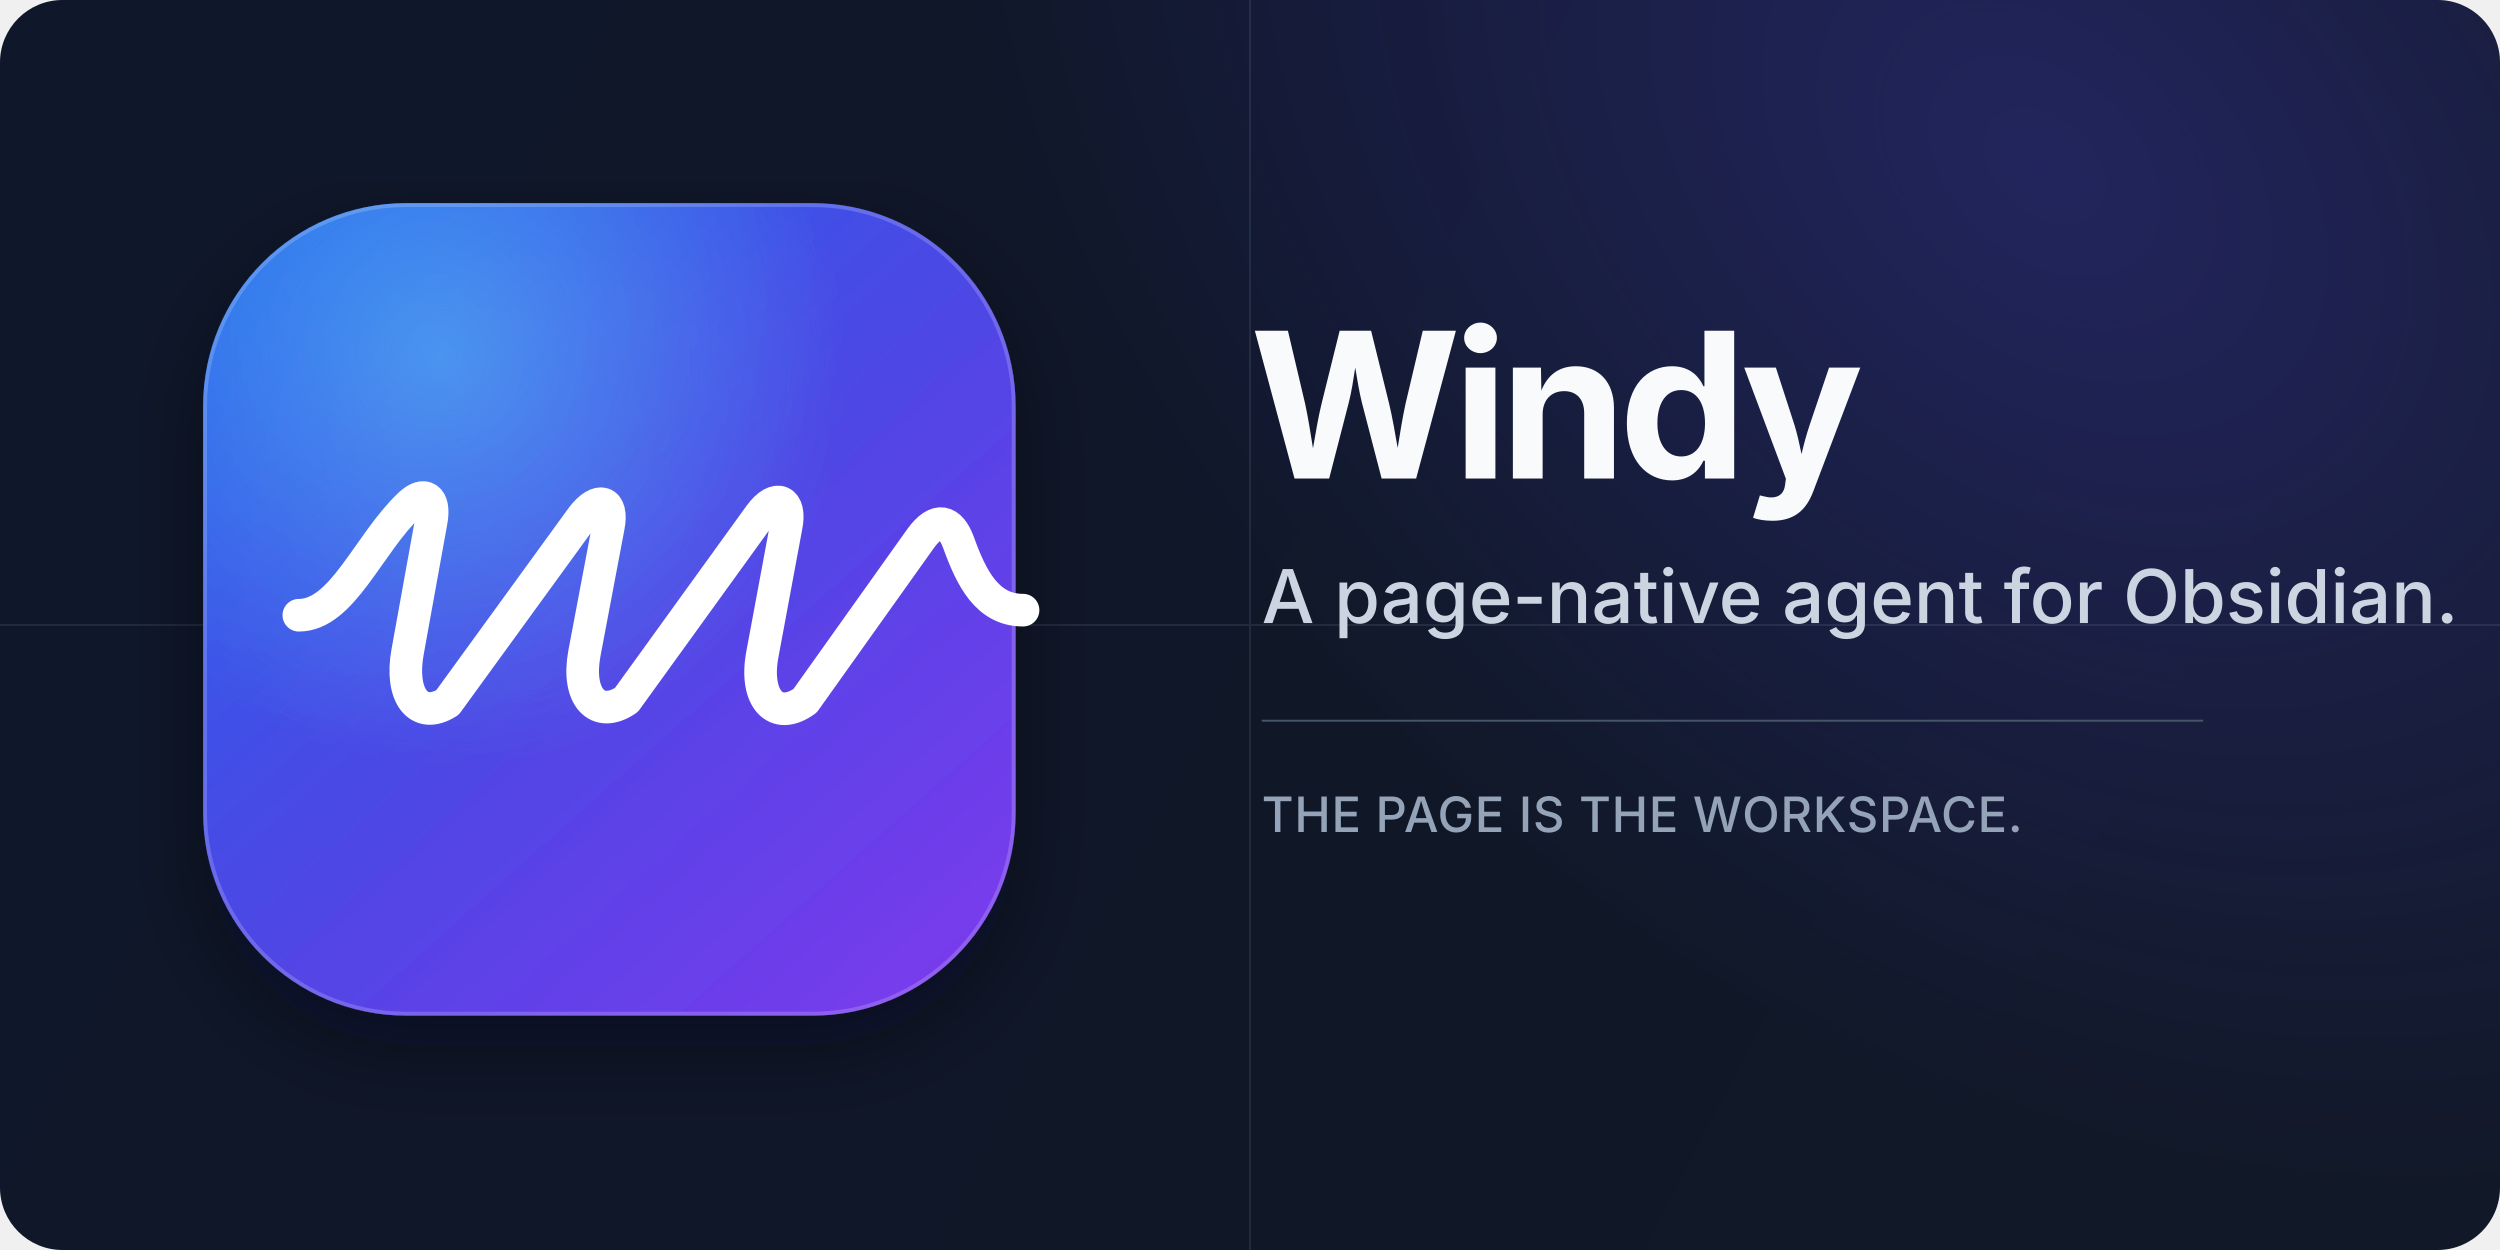
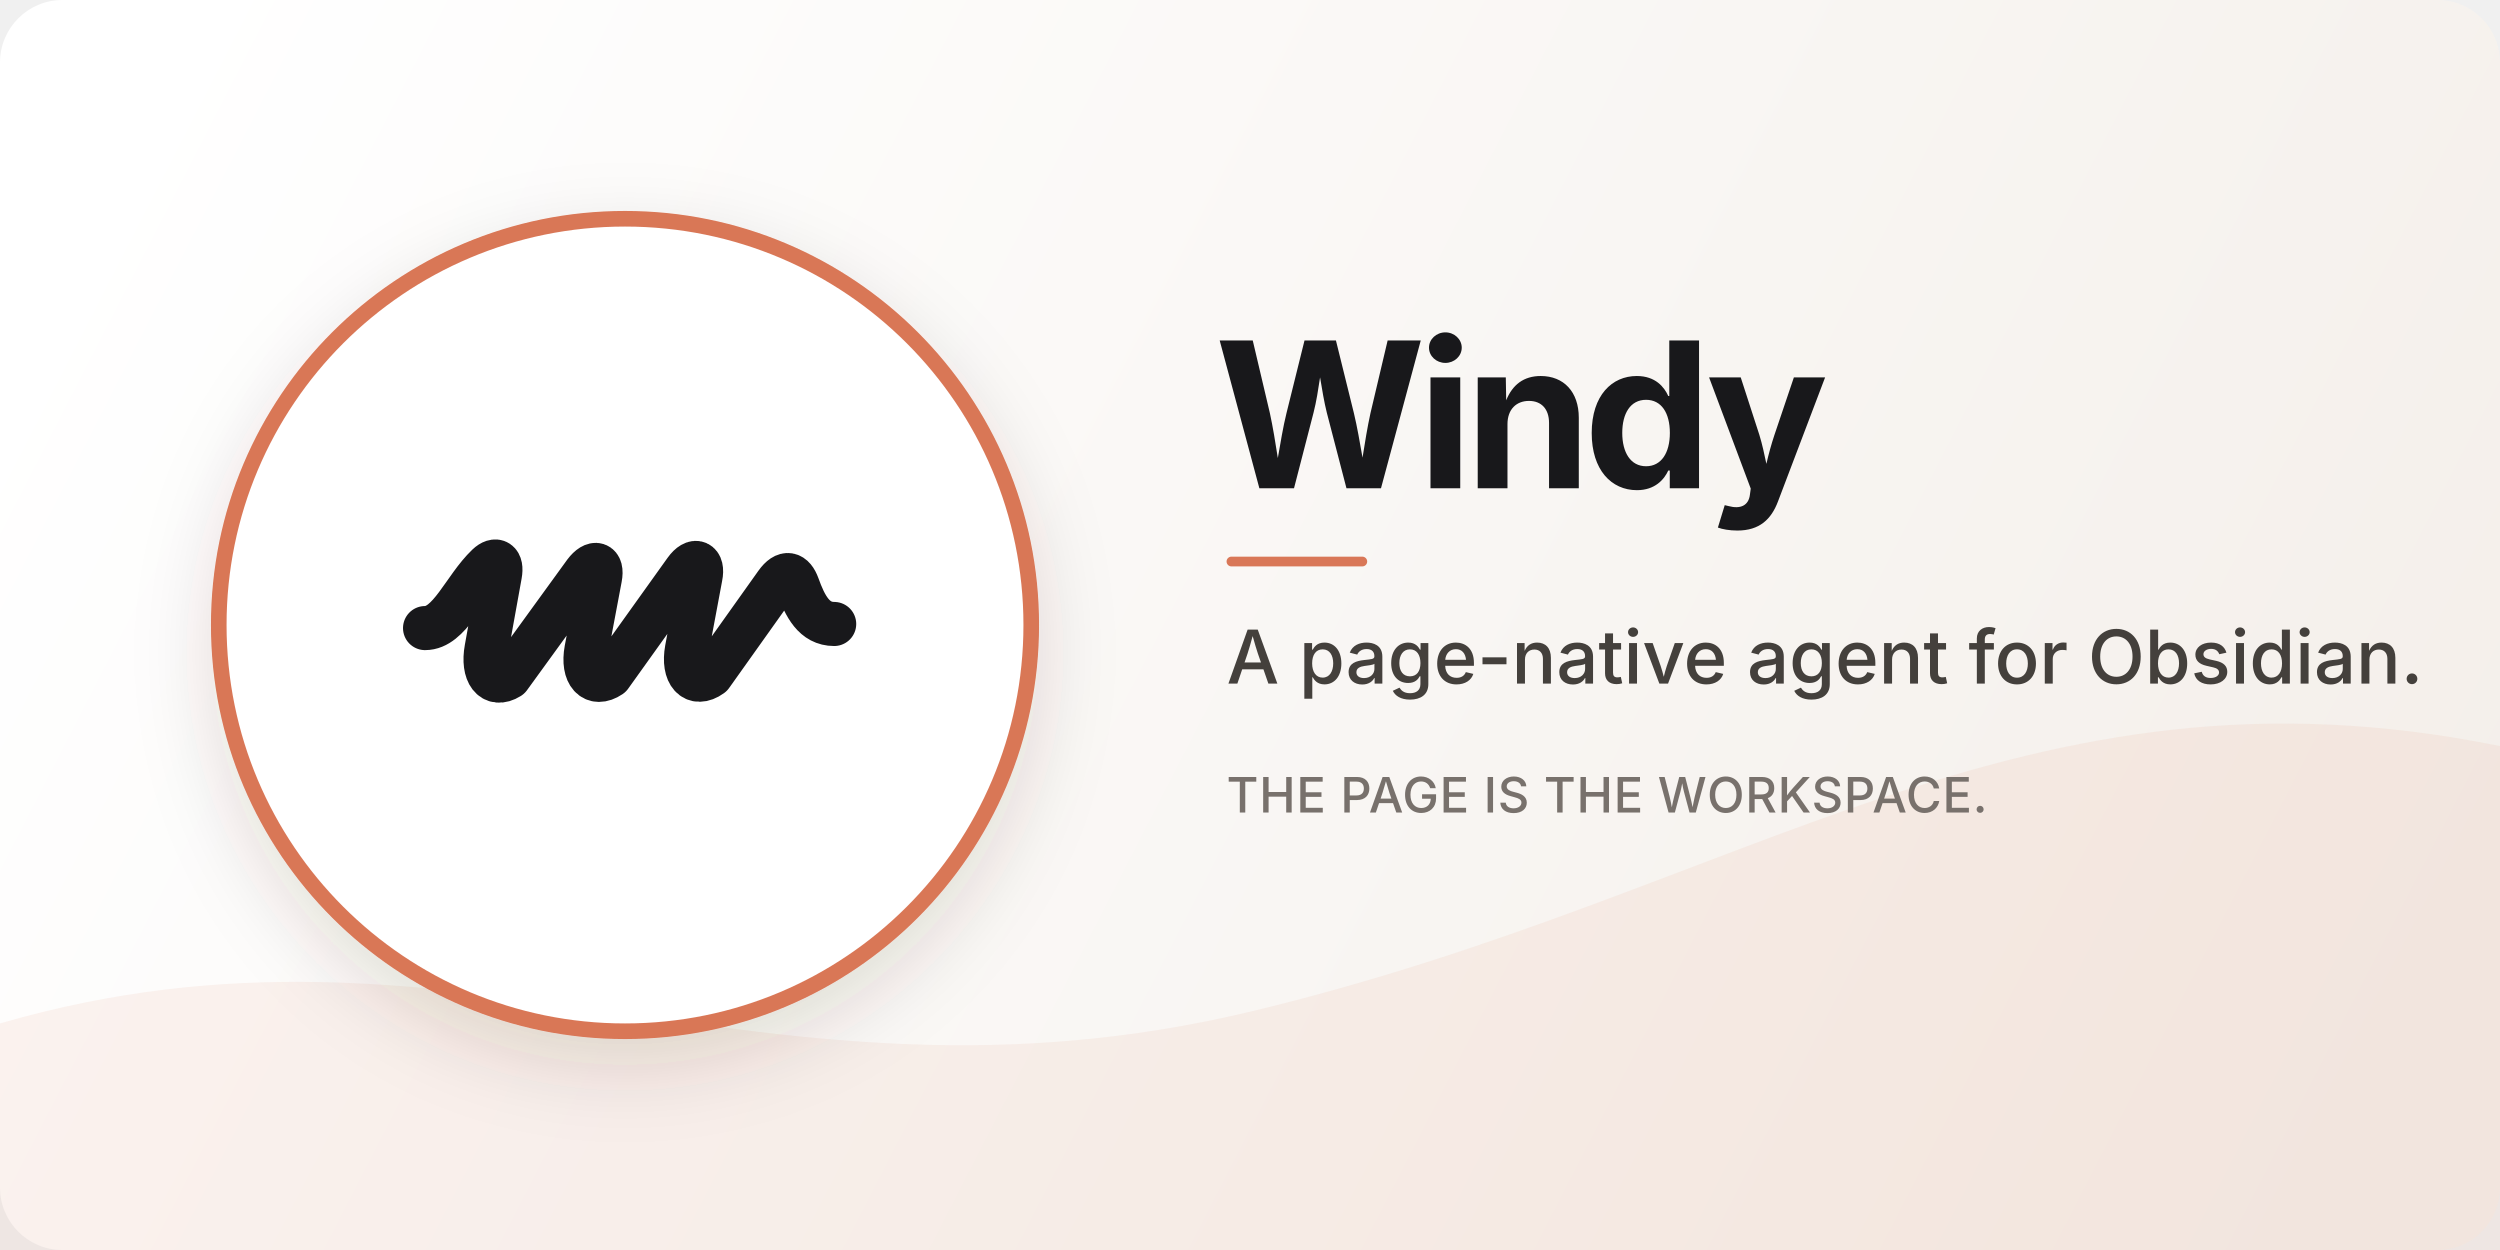
<svg xmlns="http://www.w3.org/2000/svg" viewBox="0 0 1280 640" role="img" aria-labelledby="title description">
  <defs>
-     <linearGradient id="canvas" x1="60" y1="20" x2="1220" y2="620" gradientUnits="userSpaceOnUse">
-       <stop stop-color="#0F172A" />
-       <stop offset="1" stop-color="#111827" />
+     <linearGradient id="canvas" x1="80" y1="32" x2="1200" y2="608" gradientUnits="userSpaceOnUse">
+       <stop stop-color="#FFFFFF" />
+       <stop offset="1" stop-color="#F4EFEA" />
    </linearGradient>
-     <linearGradient id="brand" x1="124" y1="110" x2="492" y2="524" gradientUnits="userSpaceOnUse">
-       <stop stop-color="#2563EB" />
-       <stop offset="0.52" stop-color="#4F46E5" />
-       <stop offset="1" stop-color="#7C3AED" />
-     </linearGradient>
-     <radialGradient id="brandGlow" cx="0" cy="0" r="1" gradientTransform="translate(225 183) rotate(48.4) scale(310 304)" gradientUnits="userSpaceOnUse">
-       <stop stop-color="#67E8F9" stop-opacity="0.42" />
-       <stop offset="0.68" stop-color="#67E8F9" stop-opacity="0" />
-     </radialGradient>
-     <radialGradient id="canvasGlow" cx="0" cy="0" r="1" gradientTransform="translate(1042 82) rotate(132) scale(438 632)" gradientUnits="userSpaceOnUse">
-       <stop stop-color="#4F46E5" stop-opacity="0.28" />
-       <stop offset="1" stop-color="#4F46E5" stop-opacity="0" />
-     </radialGradient>
-     <filter id="shadow" x="71" y="77" width="492" height="500" filterUnits="userSpaceOnUse" color-interpolation-filters="sRGB">
-       <feDropShadow dx="0" dy="16" stdDeviation="22" flood-color="#020617" flood-opacity="0.44" />
+     <filter id="shadow" x="64" y="64" width="512" height="528" filterUnits="userSpaceOnUse" color-interpolation-filters="sRGB">
+       <feDropShadow dx="0" dy="14" stdDeviation="20" flood-color="#3F2A22" flood-opacity="0.14" />
    </filter>
  </defs>
  <rect width="1280" height="640" rx="32" fill="url(#canvas)" />
-   <rect width="1280" height="640" rx="32" fill="url(#canvasGlow)" />
-   <g opacity="0.14" stroke="#94A3B8">
-     <path d="M640 0V640" />
-     <path d="M0 320H1280" />
+   <path d="M0 524C234 456 388 578 640 518C895 457 1035 332 1280 382V640H0Z" fill="#D97757" fill-opacity="0.08" />
+   <g filter="url(#shadow)">
+     <circle cx="320" cy="320" r="208" fill="#FFFFFF" stroke="#D97757" stroke-width="8" />
  </g>
-   <g filter="url(#shadow)">
-     <rect x="104" y="104" width="416" height="416" rx="104" fill="url(#brand)" />
-     <rect x="104" y="104" width="416" height="416" rx="104" fill="url(#brandGlow)" />
-     <rect x="105" y="105" width="414" height="414" rx="103" fill="none" stroke="#FFFFFF" stroke-opacity="0.18" stroke-width="2" />
-   </g>
-   <path d="M153 315C175.3 315 188.3 278.8 209.7 258.4C217.1 251.3 223 254.7 220.8 266.8L208.7 333.7C204.6 356 214.3 369 229.1 359.7L297.9 265C306.3 253.8 314.1 256.2 311.5 269.6L299.2 334.6C295.1 356.9 305.9 368.4 320.7 358.4L388.9 264C397.3 252.3 405.3 256 402.5 269.6L390.3 335.2C386.2 357.5 397 369.8 412.2 358.8L471.3 275.8C479.7 264.1 486.6 266.5 490.7 277.6C497.4 296.2 505.5 312.4 523.8 312.4" fill="none" stroke="#FFFFFF" stroke-width="16.7" stroke-linecap="round" stroke-linejoin="round" />
-   <text x="640" y="245" fill="#F8FAFC" font-family="Inter, ui-sans-serif, -apple-system, BlinkMacSystemFont, 'Segoe UI', sans-serif" font-size="104" font-weight="720" letter-spacing="-4">Windy</text>
-   <text x="646" y="319" fill="#CBD5E1" font-family="Inter, ui-sans-serif, -apple-system, BlinkMacSystemFont, 'Segoe UI', sans-serif" font-size="38" font-weight="500">A page-native agent for Obsidian.</text>
-   <line x1="646" y1="369" x2="1128" y2="369" stroke="#475569" />
-   <text x="646" y="426" fill="#94A3B8" font-family="Inter, ui-sans-serif, -apple-system, BlinkMacSystemFont, 'Segoe UI', sans-serif" font-size="25" font-weight="450" letter-spacing="0.4">THE PAGE IS THE WORKSPACE.</text>
+   <svg x="194" y="194" width="252" height="252" viewBox="0 0 24 24" aria-hidden="true">
+     <path d="M2.25 12.15C3.45 12.15 4.15 10.2 5.3 9.1C5.7 8.72 6.02 8.9 5.9 9.55L5.25 13.15C5.03 14.35 5.55 15.05 6.35 14.55L10.05 9.45C10.5 8.85 10.92 8.98 10.78 9.7L10.12 13.2C9.9 14.4 10.48 15.02 11.28 14.48L14.95 9.35C15.4 8.72 15.83 8.92 15.68 9.65L15.02 13.18C14.8 14.38 15.38 15.04 16.2 14.45L19.38 9.98C19.83 9.35 20.2 9.48 20.42 10.08C20.78 11.08 21.22 11.95 22.2 11.95" fill="none" stroke="#18181B" stroke-width="2.15" stroke-linecap="round" stroke-linejoin="round" />
+   </svg>
+   <text x="622" y="250" fill="#18181B" font-family="Inter, ui-sans-serif, -apple-system, BlinkMacSystemFont, 'Segoe UI', sans-serif" font-size="104" font-weight="720" letter-spacing="-4">Windy</text>
+   <rect x="628" y="285" width="72" height="5" rx="2.5" fill="#D97757" />
+   <text x="628" y="350" fill="#44403C" font-family="Inter, ui-sans-serif, -apple-system, BlinkMacSystemFont, 'Segoe UI', sans-serif" font-size="38" font-weight="500">A page-native agent for Obsidian.</text>
+   <text x="628" y="416" fill="#78716C" font-family="Inter, ui-sans-serif, -apple-system, BlinkMacSystemFont, 'Segoe UI', sans-serif" font-size="25" font-weight="450" letter-spacing="0.4">THE PAGE IS THE WORKSPACE.</text>
</svg>
